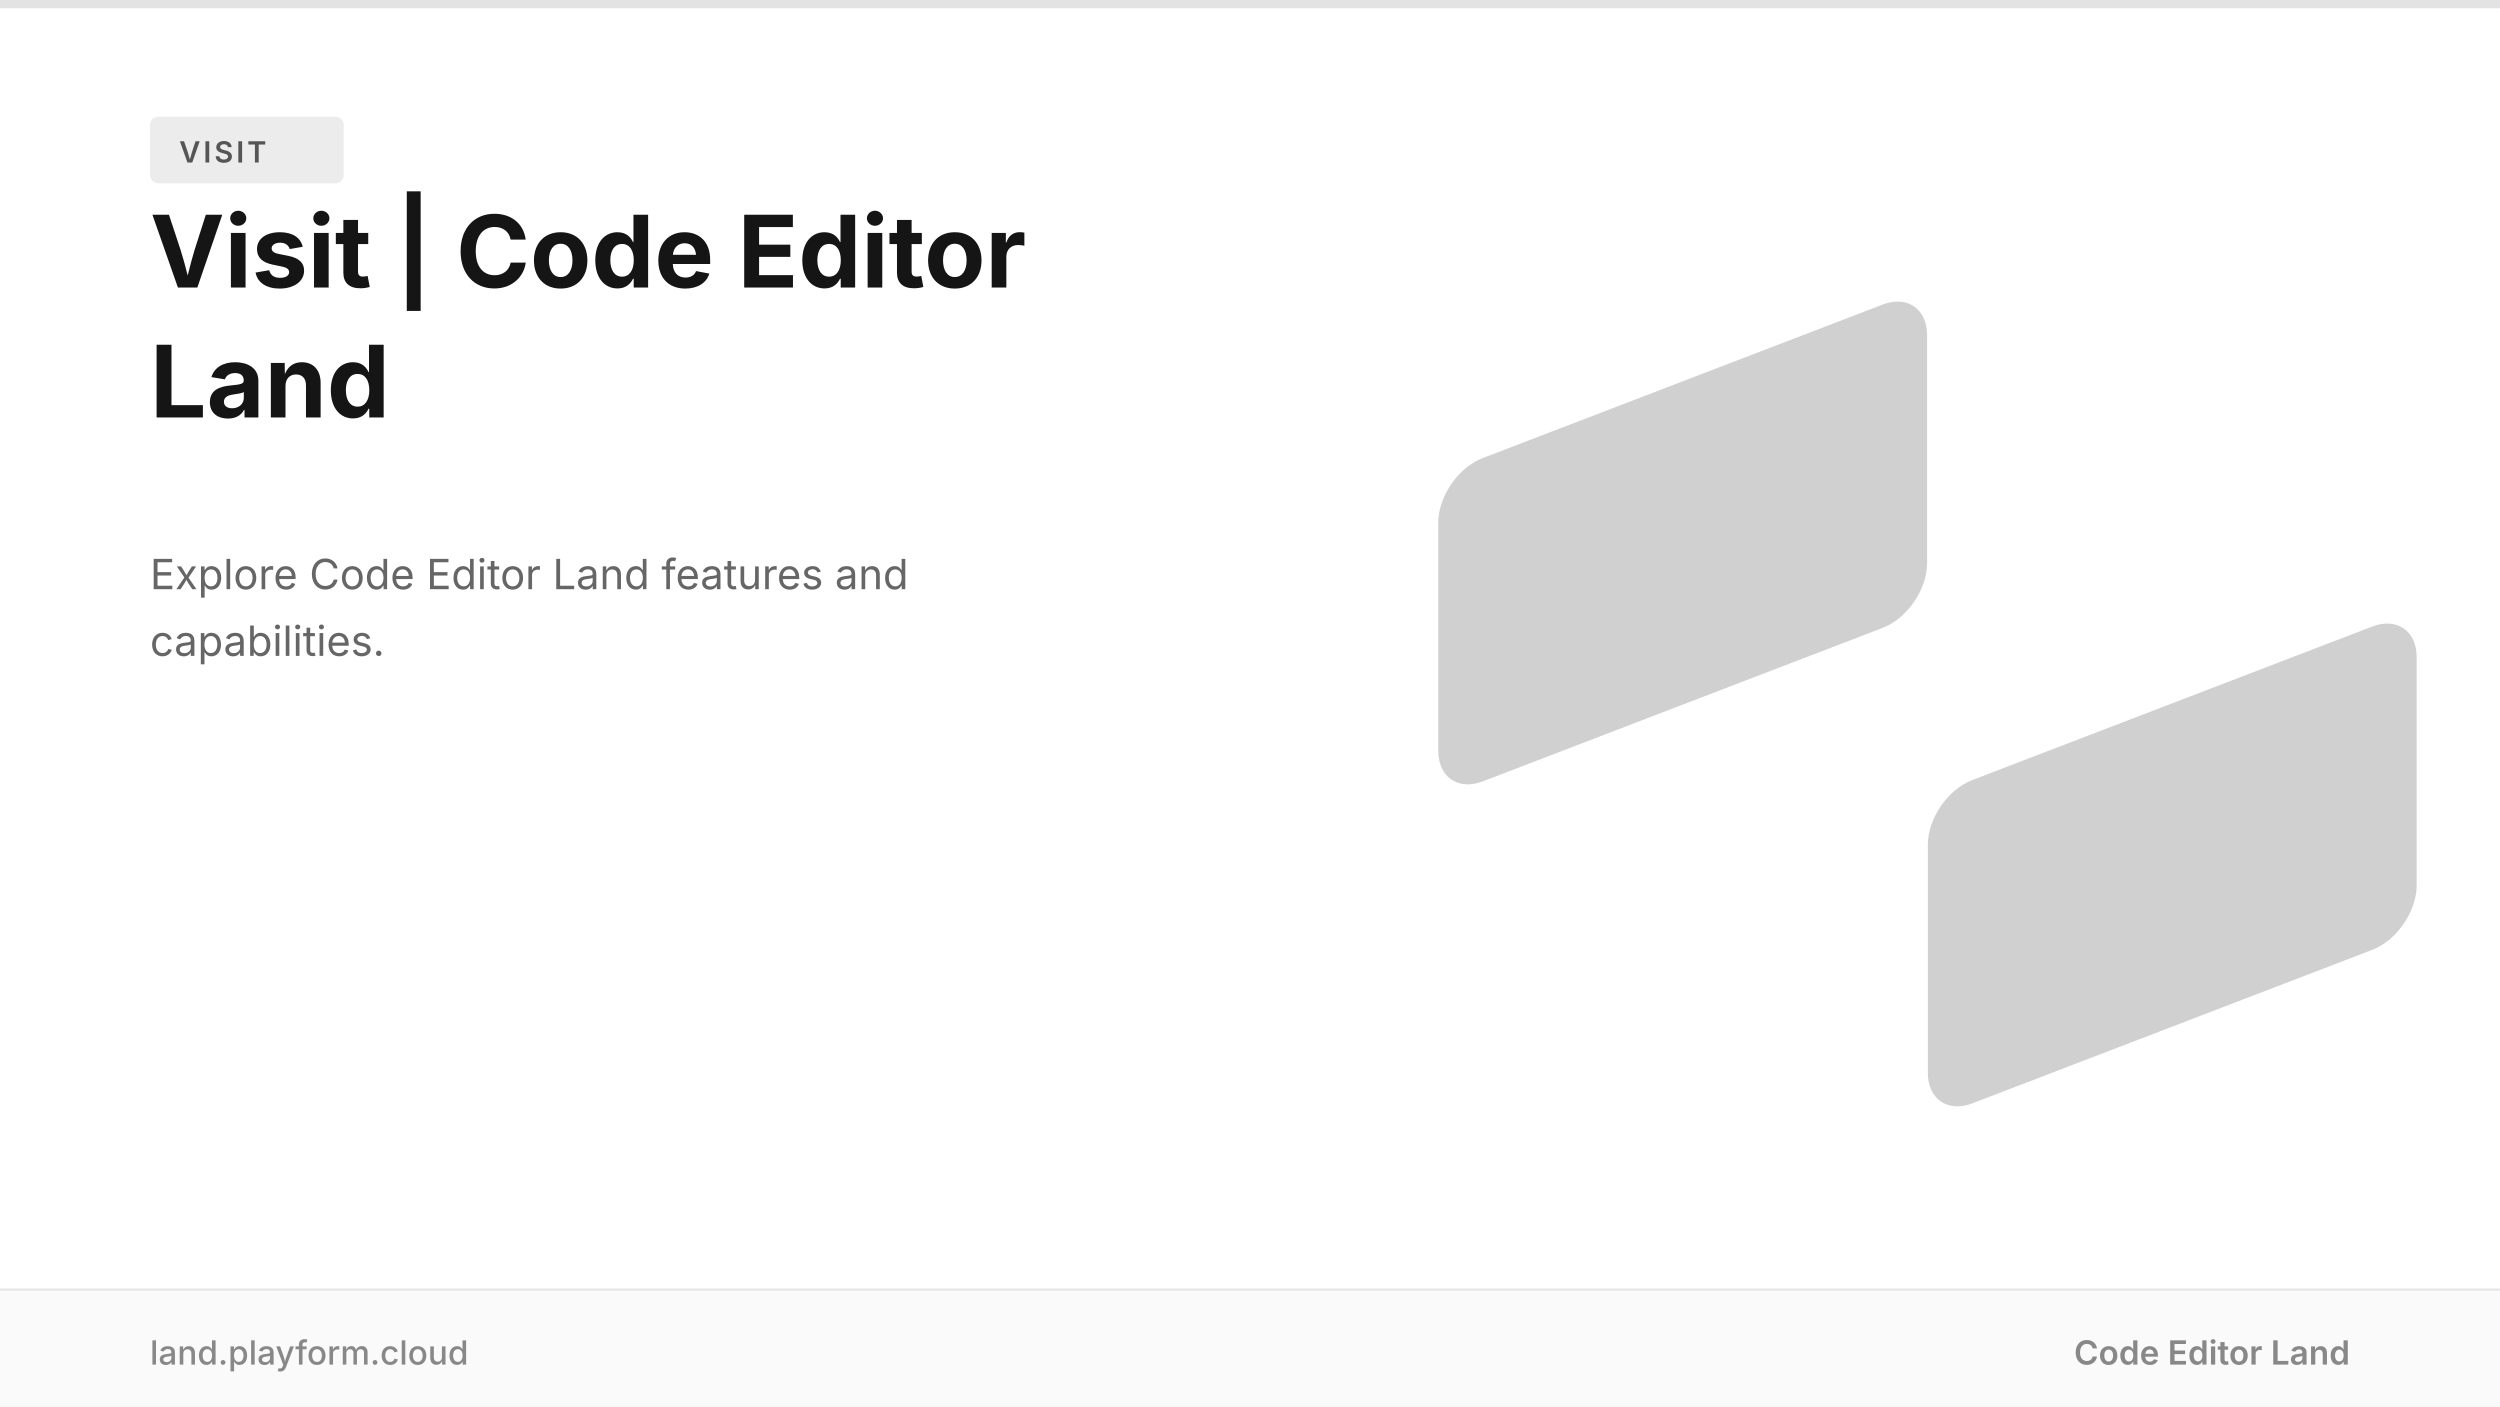
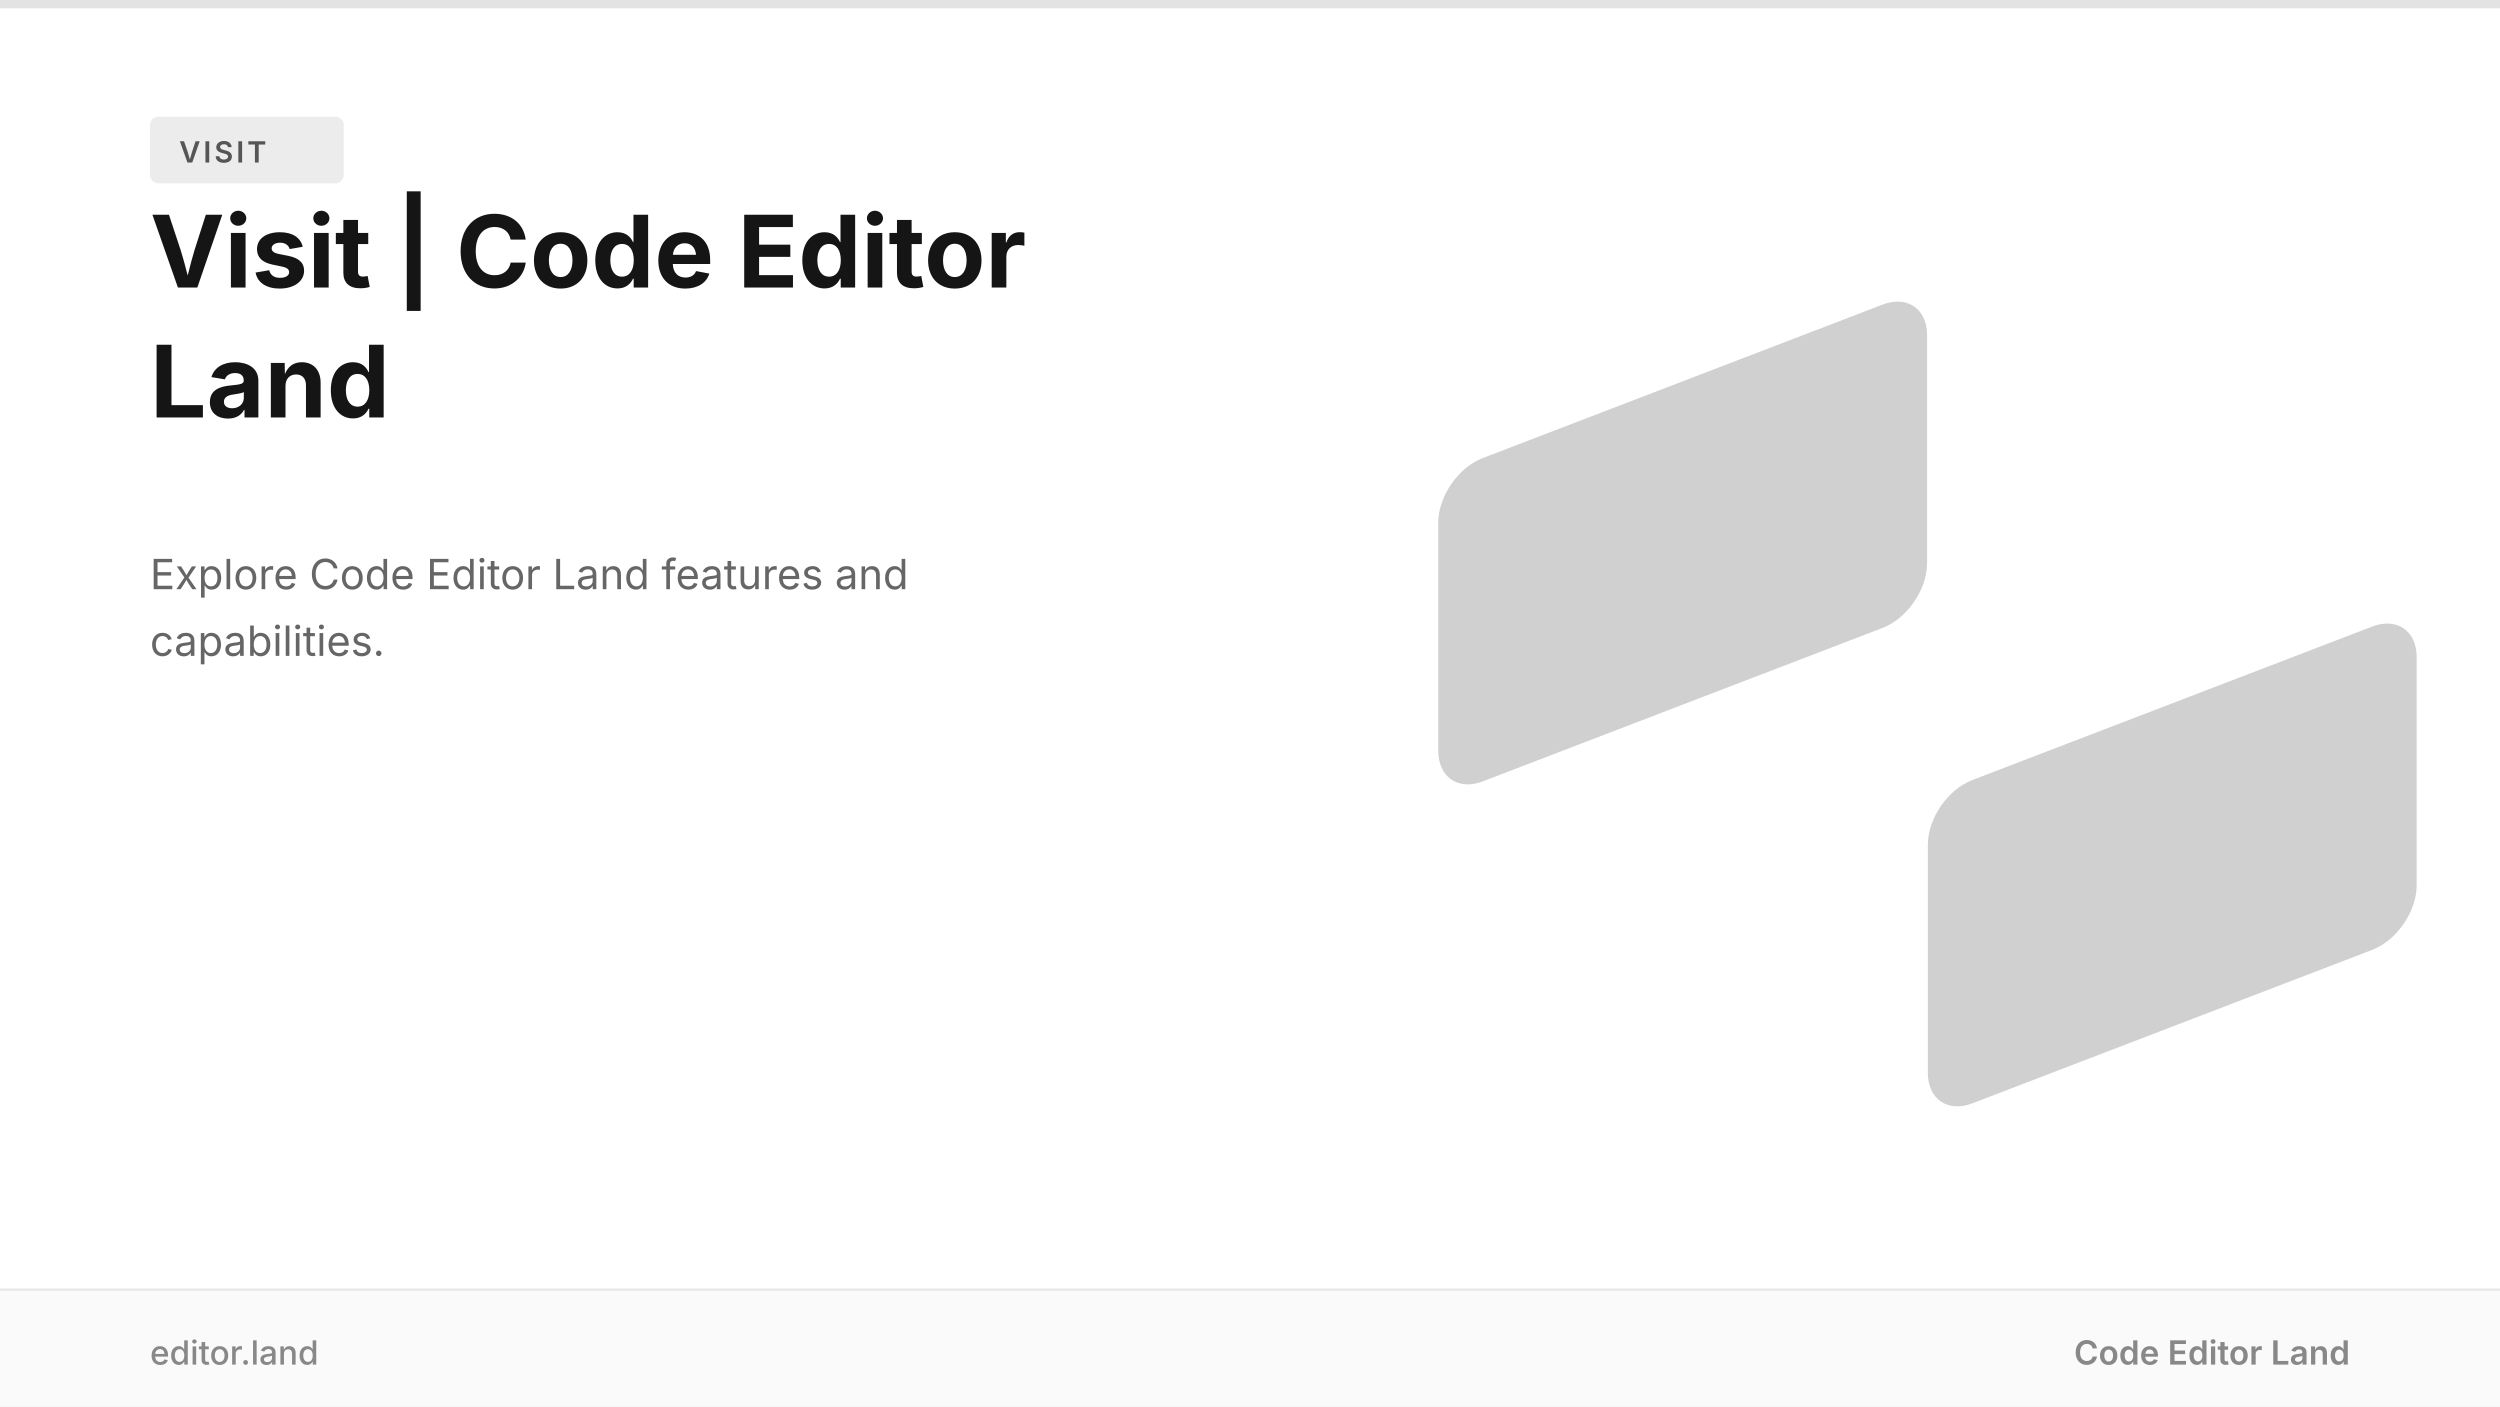
<svg xmlns="http://www.w3.org/2000/svg" width="1200" height="675" viewBox="0 0 1200 675">
  <path fill="#fff" d="M0 0h1200v675H0z" />
  <path fill="#151515" fill-opacity=".12" d="M0 0h1200v4H0z" />
  <rect width="1005.28" height="620.771" fill="#151515" fill-opacity=".2" rx="91.389" transform="matrix(-.2334 .08959 0 .25 925 138)" />
  <rect width="1005.28" height="620.771" fill="#151515" fill-opacity=".2" rx="91.389" transform="matrix(-.2334 .08959 0 .25 1160 292.55)" />
  <rect width="93" height="32" x="72" y="56" fill="#151515" fill-opacity=".08" rx="4" />
  <text x="86" y="78" fill="#555" font-family="system-ui, -apple-system, 'Segoe UI', sans-serif" font-size="14" font-weight="600" letter-spacing=".1em">VISIT</text>
  <text x="72" y="138" fill="#151515" font-family="system-ui, -apple-system, 'Segoe UI', sans-serif" font-size="48" font-weight="700">Visit | Code Editor</text>
  <text x="72" y="200.4" fill="#151515" font-family="system-ui, -apple-system, 'Segoe UI', sans-serif" font-size="48" font-weight="700">Land</text>
  <text x="72" y="282.8" fill="#666" font-family="system-ui, -apple-system, 'Segoe UI', sans-serif" font-size="20" font-weight="400">Explore Code Editor Land features and</text>
  <text x="72" y="314.8" fill="#666" font-family="system-ui, -apple-system, 'Segoe UI', sans-serif" font-size="20" font-weight="400">capabilities.</text>
  <path fill="#fafafa" d="M0 619h1200v56H0z" />
  <path stroke="#e5e5e5" d="M0 619h1200" />
-   <text x="72" y="655" fill="#888" font-family="system-ui, -apple-system, 'Segoe UI', sans-serif" font-size="16" font-weight="500">land.playform.cloud</text>
+   <text x="72" y="655" fill="#888" font-family="system-ui, -apple-system, 'Segoe UI', sans-serif" font-size="16" font-weight="500">editor.land</text>
  <text x="1128" y="655" fill="#888" font-family="system-ui, -apple-system, 'Segoe UI', sans-serif" font-size="16" font-weight="600" text-anchor="end">Code Editor Land</text>
</svg>
